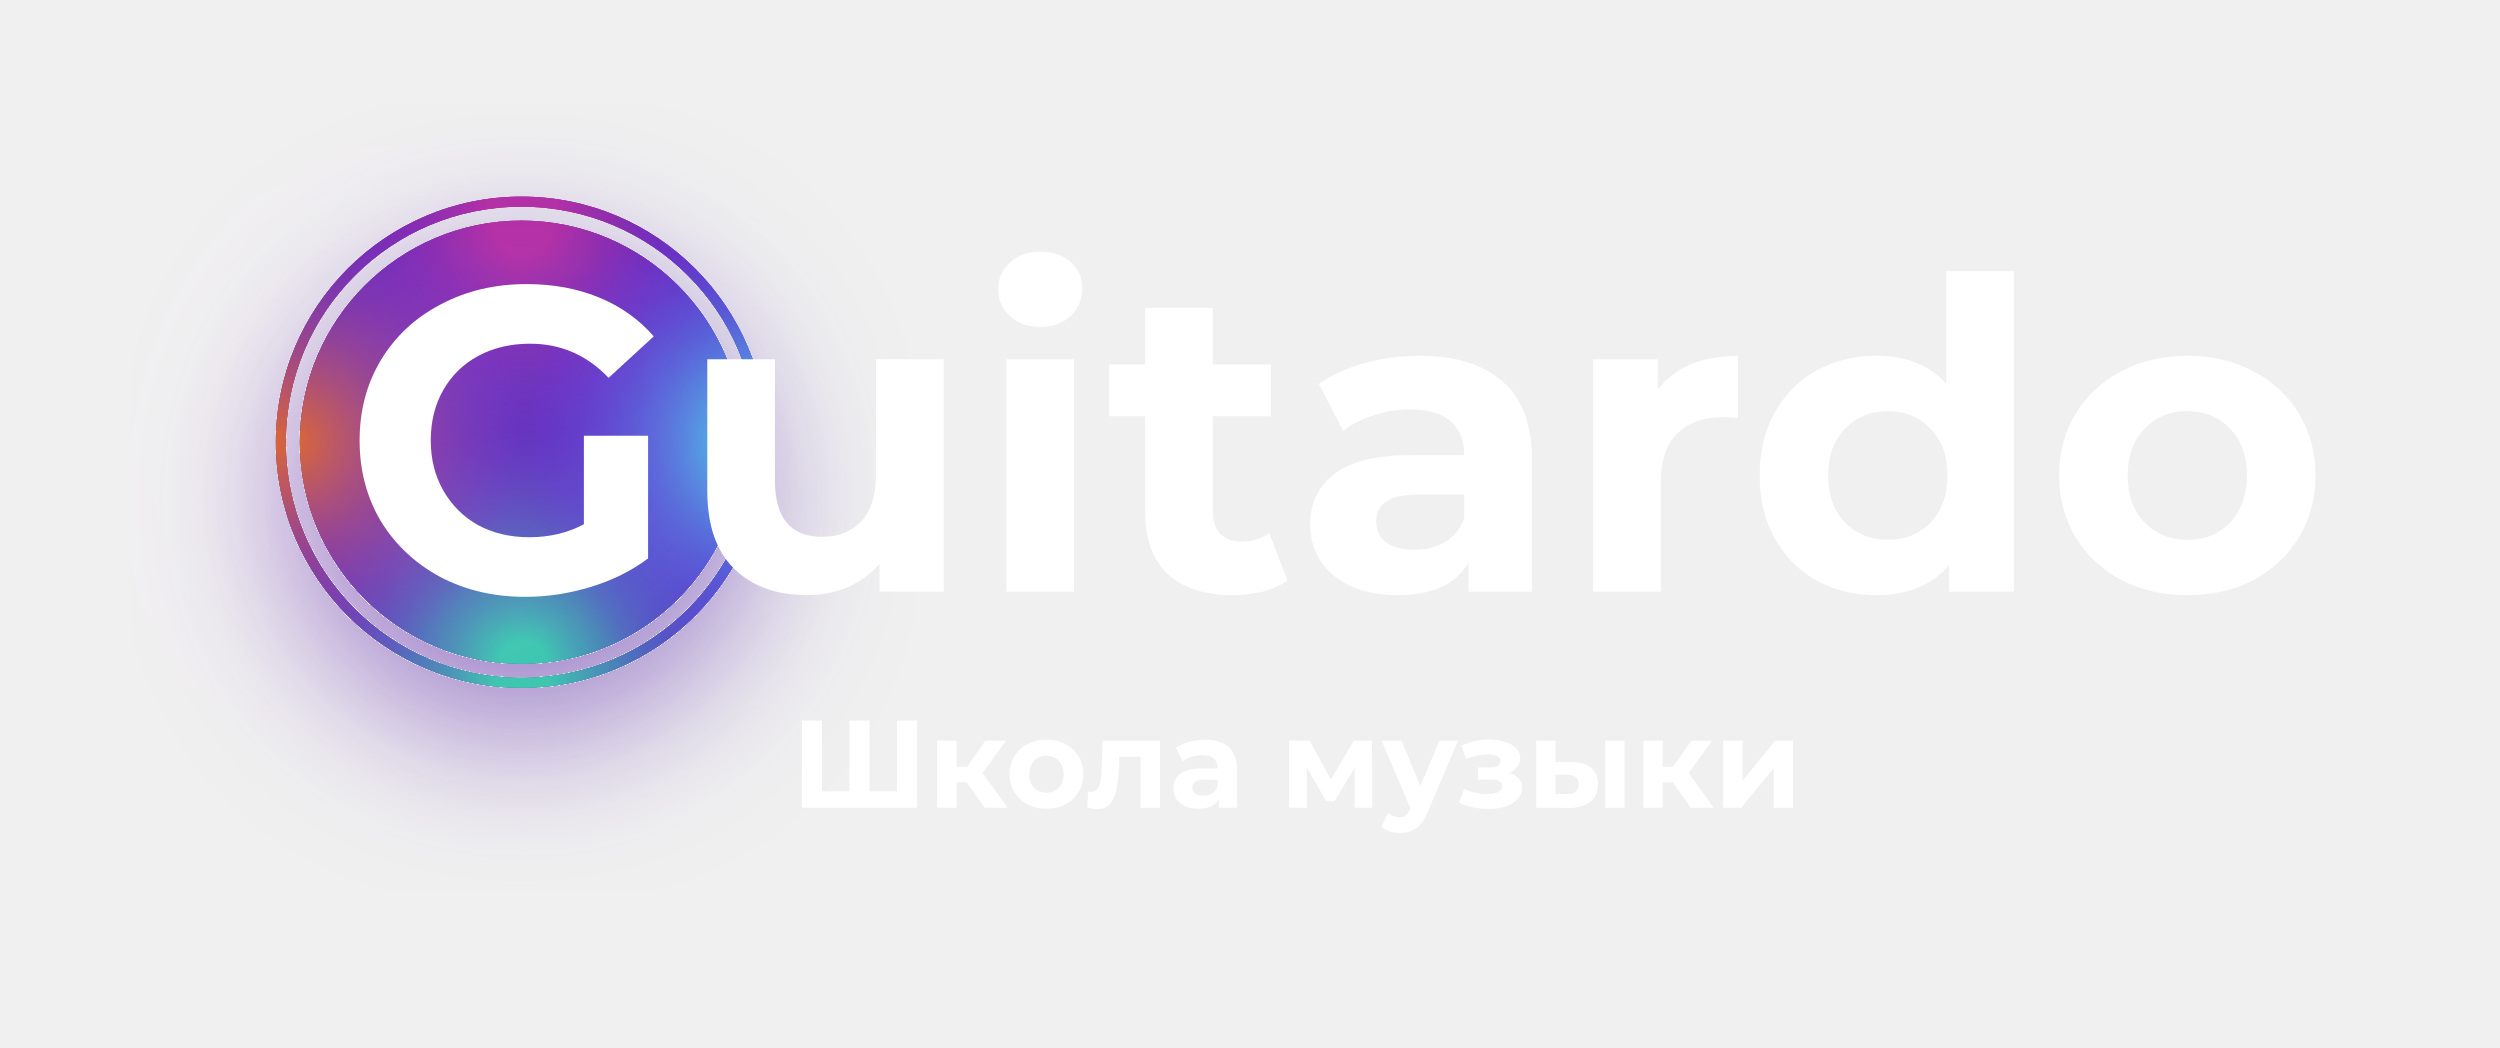
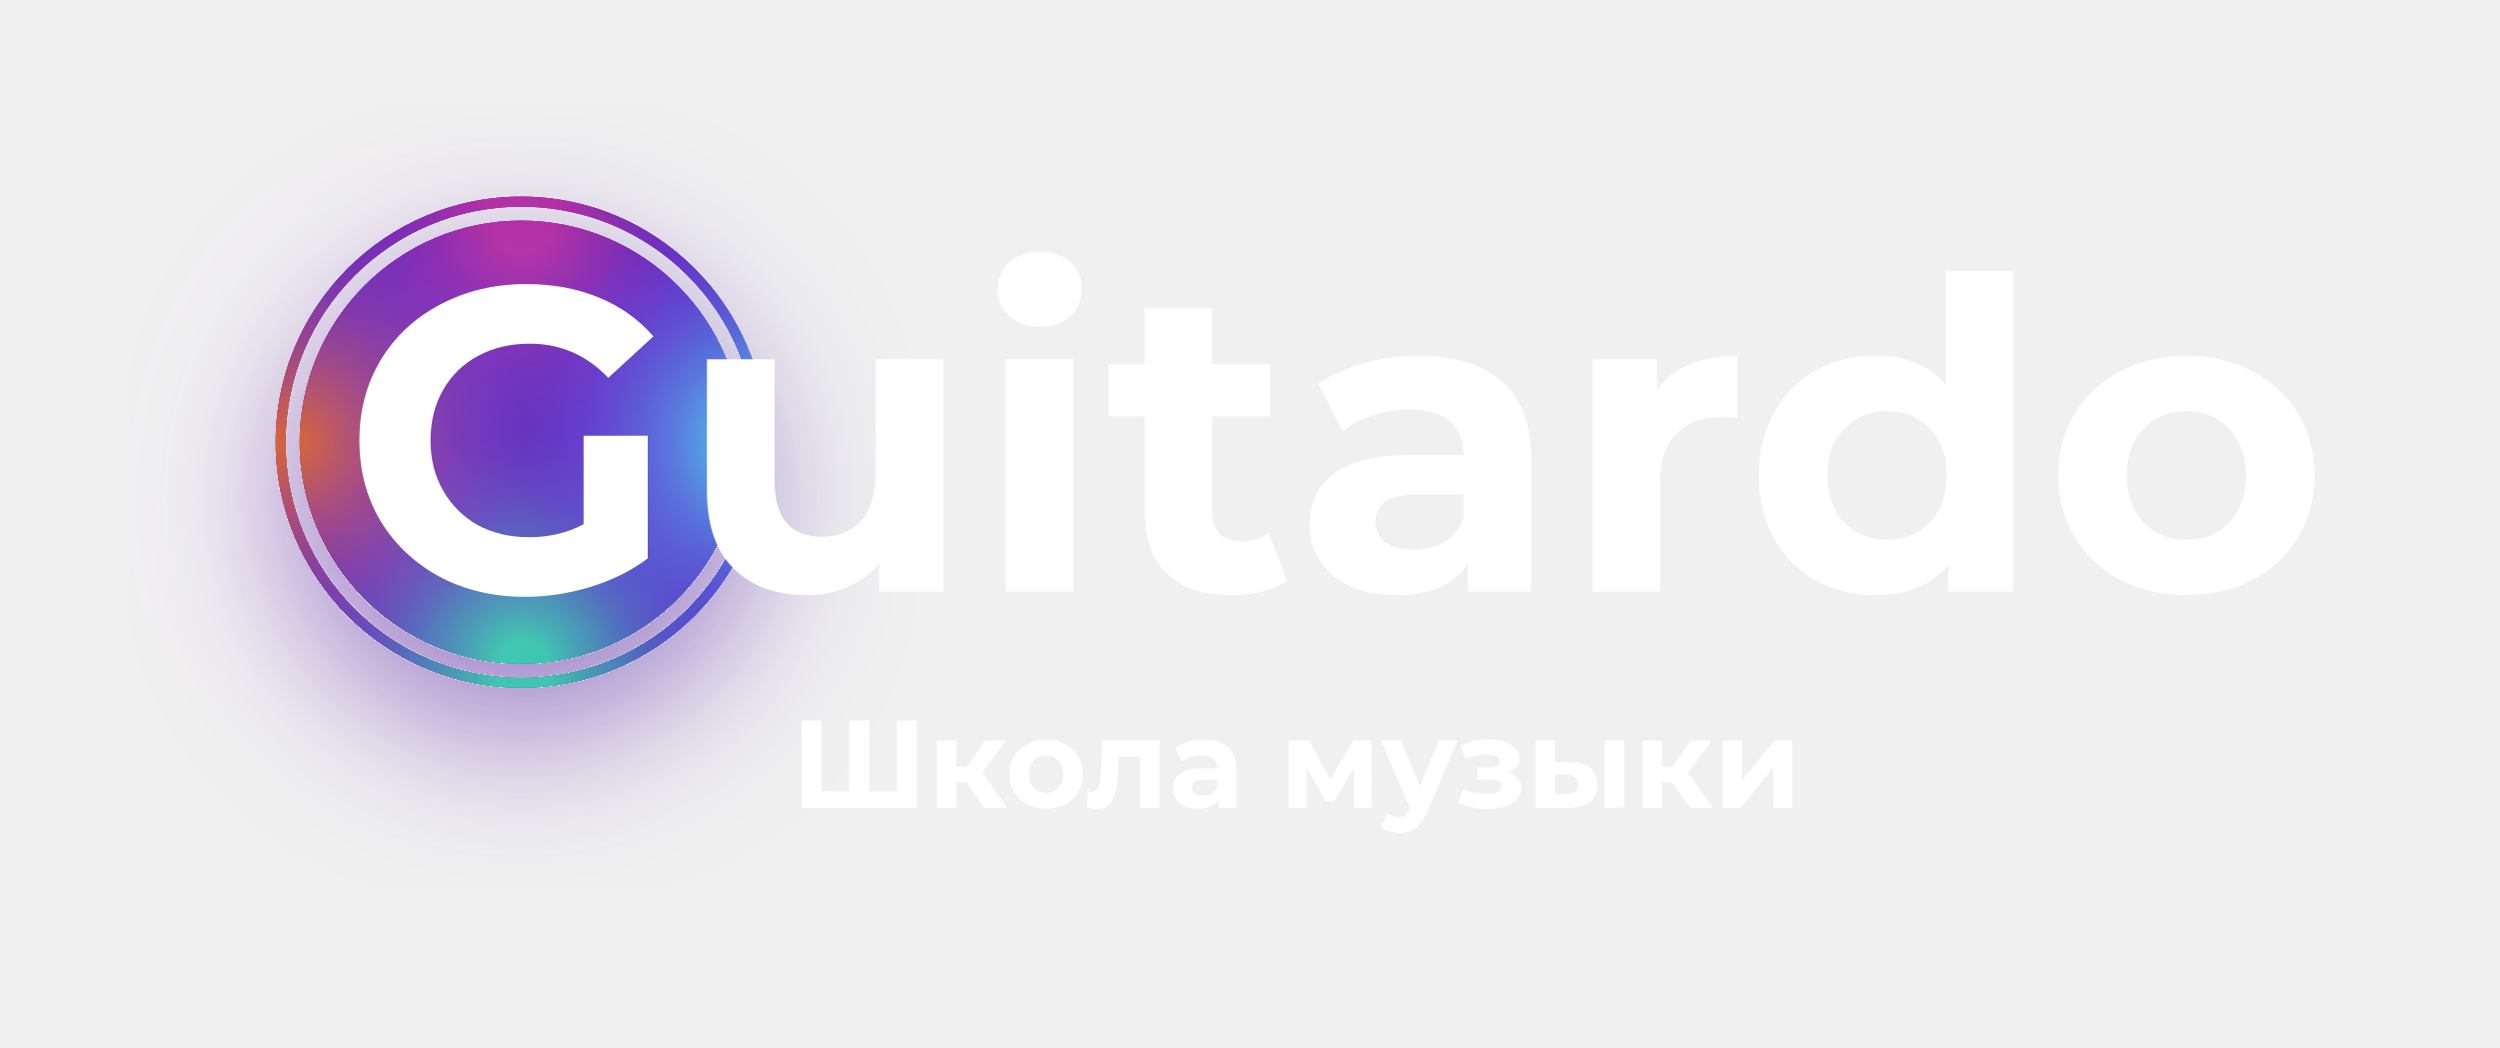
- <svg xmlns="http://www.w3.org/2000/svg" width="699" height="293" viewBox="0 0 699 293" fill="none">
-   <g clip-path="url(#clip0_2242_2)">
-     <g filter="url(#filter0_d_2242_2)">
-       <circle cx="145.794" cy="123.652" r="61.992" fill="#48258F" />
-       <circle cx="145.794" cy="123.652" r="61.992" fill="url(#paint0_radial_2242_2)" />
-       <circle cx="145.794" cy="123.652" r="61.992" fill="url(#paint1_radial_2242_2)" />
-       <circle cx="145.794" cy="123.652" r="61.992" fill="url(#paint2_radial_2242_2)" />
-       <circle cx="145.794" cy="123.652" r="61.992" fill="url(#paint3_radial_2242_2)" />
-       <path fill-rule="evenodd" clip-rule="evenodd" d="M145.796 192.346C183.735 192.346 214.49 161.591 214.49 123.653C214.49 85.714 183.735 54.959 145.796 54.959C107.858 54.959 77.103 85.714 77.103 123.653C77.103 161.591 107.858 192.346 145.796 192.346ZM145.796 189.499C182.162 189.499 211.642 160.018 211.642 123.653C211.642 87.287 182.162 57.806 145.796 57.806C109.43 57.806 79.95 87.287 79.95 123.653C79.95 160.018 109.43 189.499 145.796 189.499Z" fill="#48258F" />
-       <path fill-rule="evenodd" clip-rule="evenodd" d="M145.796 192.346C183.735 192.346 214.49 161.591 214.49 123.653C214.49 85.714 183.735 54.959 145.796 54.959C107.858 54.959 77.103 85.714 77.103 123.653C77.103 161.591 107.858 192.346 145.796 192.346ZM145.796 189.499C182.162 189.499 211.642 160.018 211.642 123.653C211.642 87.287 182.162 57.806 145.796 57.806C109.43 57.806 79.95 87.287 79.95 123.653C79.95 160.018 109.43 189.499 145.796 189.499Z" fill="url(#paint4_radial_2242_2)" />
-       <path fill-rule="evenodd" clip-rule="evenodd" d="M145.796 192.346C183.735 192.346 214.49 161.591 214.49 123.653C214.49 85.714 183.735 54.959 145.796 54.959C107.858 54.959 77.103 85.714 77.103 123.653C77.103 161.591 107.858 192.346 145.796 192.346ZM145.796 189.499C182.162 189.499 211.642 160.018 211.642 123.653C211.642 87.287 182.162 57.806 145.796 57.806C109.43 57.806 79.95 87.287 79.95 123.653C79.95 160.018 109.43 189.499 145.796 189.499Z" fill="url(#paint5_radial_2242_2)" />
-       <path fill-rule="evenodd" clip-rule="evenodd" d="M145.796 192.346C183.735 192.346 214.49 161.591 214.49 123.653C214.49 85.714 183.735 54.959 145.796 54.959C107.858 54.959 77.103 85.714 77.103 123.653C77.103 161.591 107.858 192.346 145.796 192.346ZM145.796 189.499C182.162 189.499 211.642 160.018 211.642 123.653C211.642 87.287 182.162 57.806 145.796 57.806C109.43 57.806 79.95 87.287 79.95 123.653C79.95 160.018 109.43 189.499 145.796 189.499Z" fill="url(#paint6_radial_2242_2)" />
-       <path fill-rule="evenodd" clip-rule="evenodd" d="M145.796 192.346C183.735 192.346 214.49 161.591 214.49 123.653C214.49 85.714 183.735 54.959 145.796 54.959C107.858 54.959 77.103 85.714 77.103 123.653C77.103 161.591 107.858 192.346 145.796 192.346ZM145.796 189.499C182.162 189.499 211.642 160.018 211.642 123.653C211.642 87.287 182.162 57.806 145.796 57.806C109.43 57.806 79.95 87.287 79.95 123.653C79.95 160.018 109.43 189.499 145.796 189.499Z" fill="url(#paint7_radial_2242_2)" />
+ <svg xmlns="http://www.w3.org/2000/svg" width="1043" height="437" viewBox="0 0 1043 437" fill="none">
+   <g clip-path="url(#clip0_2_846)">
+     <g filter="url(#filter0_d_2_846)">
+       <circle cx="217.5" cy="184.5" r="92.5" fill="#48258F" />
+       <circle cx="217.5" cy="184.5" r="92.5" fill="url(#paint0_radial_2_846)" />
+       <circle cx="217.5" cy="184.5" r="92.5" fill="url(#paint1_radial_2_846)" />
+       <circle cx="217.5" cy="184.5" r="92.5" fill="url(#paint2_radial_2_846)" />
+       <circle cx="217.5" cy="184.5" r="92.5" fill="url(#paint3_radial_2_846)" />
+       <path fill-rule="evenodd" clip-rule="evenodd" d="M217.5 287C274.109 287 320 241.109 320 184.5C320 127.891 274.109 82 217.5 82C160.891 82 115 127.891 115 184.5C115 241.109 160.891 287 217.5 287ZM217.499 282.751C271.762 282.751 315.751 238.762 315.751 184.499C315.751 130.237 271.762 86.248 217.499 86.248C163.237 86.248 119.248 130.237 119.248 184.499C119.248 238.762 163.237 282.751 217.499 282.751Z" fill="#48258F" />
+       <path fill-rule="evenodd" clip-rule="evenodd" d="M217.5 287C274.109 287 320 241.109 320 184.5C320 127.891 274.109 82 217.5 82C160.891 82 115 127.891 115 184.5C115 241.109 160.891 287 217.5 287ZM217.499 282.751C271.762 282.751 315.751 238.762 315.751 184.499C315.751 130.237 271.762 86.248 217.499 86.248C163.237 86.248 119.248 130.237 119.248 184.499C119.248 238.762 163.237 282.751 217.499 282.751Z" fill="url(#paint4_radial_2_846)" />
+       <path fill-rule="evenodd" clip-rule="evenodd" d="M217.5 287C274.109 287 320 241.109 320 184.5C320 127.891 274.109 82 217.5 82C160.891 82 115 127.891 115 184.5C115 241.109 160.891 287 217.5 287ZM217.499 282.751C271.762 282.751 315.751 238.762 315.751 184.499C315.751 130.237 271.762 86.248 217.499 86.248C163.237 86.248 119.248 130.237 119.248 184.499C119.248 238.762 163.237 282.751 217.499 282.751Z" fill="url(#paint5_radial_2_846)" />
+       <path fill-rule="evenodd" clip-rule="evenodd" d="M217.5 287C274.109 287 320 241.109 320 184.5C320 127.891 274.109 82 217.5 82C160.891 82 115 127.891 115 184.5C115 241.109 160.891 287 217.5 287ZM217.499 282.751C271.762 282.751 315.751 238.762 315.751 184.499C315.751 130.237 271.762 86.248 217.499 86.248C163.237 86.248 119.248 130.237 119.248 184.499C119.248 238.762 163.237 282.751 217.499 282.751Z" fill="url(#paint6_radial_2_846)" />
+       <path fill-rule="evenodd" clip-rule="evenodd" d="M217.5 287C274.109 287 320 241.109 320 184.5C320 127.891 274.109 82 217.5 82C160.891 82 115 127.891 115 184.5C115 241.109 160.891 287 217.5 287ZM217.499 282.751C271.762 282.751 315.751 238.762 315.751 184.499C315.751 130.237 271.762 86.248 217.499 86.248C163.237 86.248 119.248 130.237 119.248 184.499C119.248 238.762 163.237 282.751 217.499 282.751Z" fill="url(#paint7_radial_2_846)" />
    </g>
-     <path d="M163.254 121.825H181.205V156.128C176.596 159.591 171.259 162.248 165.195 164.1C159.13 165.952 153.026 166.878 146.88 166.878C138.067 166.878 130.142 165.026 123.108 161.322C116.073 157.537 110.534 152.344 106.491 145.741C102.529 139.057 100.548 131.528 100.548 123.154C100.548 114.78 102.529 107.291 106.491 100.688C110.534 94.005 116.113 88.811 123.229 85.107C130.345 81.323 138.35 79.43 147.244 79.43C154.683 79.43 161.435 80.678 167.499 83.175C173.564 85.671 178.658 89.294 182.782 94.045L170.168 105.64C164.103 99.279 156.786 96.099 148.214 96.099C142.797 96.099 137.986 97.226 133.781 99.481C129.576 101.735 126.302 104.916 123.957 109.022C121.612 113.129 120.439 117.84 120.439 123.154C120.439 128.388 121.612 133.058 123.957 137.165C126.302 141.272 129.536 144.493 133.66 146.828C137.864 149.082 142.635 150.21 147.972 150.21C153.632 150.21 158.726 149.002 163.254 146.586V121.825Z" fill="white" />
-     <path d="M263.862 100.447V165.428H245.911V157.698C243.404 160.517 240.412 162.691 236.936 164.221C233.459 165.67 229.699 166.395 225.656 166.395C217.085 166.395 210.292 163.939 205.279 159.027C200.266 154.115 197.759 146.828 197.759 137.165V100.447H216.68V134.387C216.68 144.855 221.087 150.089 229.901 150.089C234.429 150.089 238.068 148.639 240.817 145.741C243.566 142.761 244.941 138.373 244.941 132.575V100.447H263.862Z" fill="white" />
-     <path d="M281.391 100.447H300.312V165.428H281.391V100.447ZM290.851 91.388C287.374 91.388 284.544 90.381 282.361 88.368C280.178 86.355 279.086 83.859 279.086 80.88C279.086 77.9 280.178 75.404 282.361 73.391C284.544 71.378 287.374 70.372 290.851 70.372C294.328 70.372 297.158 71.338 299.342 73.27C301.525 75.203 302.616 77.619 302.616 80.517C302.616 83.658 301.525 86.275 299.342 88.368C297.158 90.381 294.328 91.388 290.851 91.388Z" fill="white" />
-     <path d="M359.96 162.288C358.1 163.657 355.795 164.704 353.046 165.428C350.378 166.073 347.548 166.395 344.556 166.395C336.793 166.395 330.769 164.422 326.484 160.476C322.279 156.531 320.177 150.733 320.177 143.083V116.39H310.11V101.896H320.177V86.073H339.098V101.896H355.351V116.39H339.098V142.842C339.098 145.58 339.785 147.713 341.16 149.243C342.615 150.693 344.637 151.418 347.224 151.418C350.216 151.418 352.763 150.612 354.865 149.002L359.96 162.288Z" fill="white" />
-     <path d="M396.901 99.481C407.008 99.481 414.771 101.896 420.188 106.728C425.606 111.478 428.315 118.685 428.315 128.348V165.428H410.606V157.336C407.048 163.375 400.418 166.395 390.715 166.395C385.702 166.395 381.335 165.549 377.616 163.858C373.977 162.167 371.187 159.832 369.247 156.853C367.306 153.873 366.336 150.491 366.336 146.707C366.336 140.668 368.6 135.917 373.128 132.454C377.737 128.992 384.812 127.261 394.354 127.261H409.393C409.393 123.154 408.14 120.014 405.633 117.84C403.127 115.585 399.367 114.458 394.354 114.458C390.877 114.458 387.44 115.021 384.044 116.149C380.729 117.195 377.899 118.645 375.554 120.497L368.762 107.331C372.319 104.835 376.564 102.903 381.497 101.534C386.51 100.165 391.645 99.481 396.901 99.481ZM395.445 153.712C398.68 153.712 401.55 152.988 404.057 151.538C406.563 150.008 408.342 147.794 409.393 144.895V138.252H396.415C388.653 138.252 384.772 140.789 384.772 145.861C384.772 148.277 385.702 150.21 387.561 151.659C389.502 153.028 392.13 153.712 395.445 153.712Z" fill="white" />
-     <path d="M463.511 109.022C465.775 105.882 468.807 103.507 472.608 101.896C476.489 100.286 480.936 99.481 485.95 99.481V116.873C483.847 116.712 482.432 116.632 481.704 116.632C476.287 116.632 472.042 118.162 468.969 121.222C465.896 124.201 464.36 128.71 464.36 134.749V165.428H445.439V100.447H463.511V109.022Z" fill="white" />
-     <path d="M563.074 75.807V165.428H545.002V157.94C540.312 163.576 533.52 166.395 524.626 166.395C518.48 166.395 512.901 165.026 507.888 162.288C502.955 159.55 499.074 155.645 496.244 150.572C493.414 145.499 491.999 139.621 491.999 132.938C491.999 126.254 493.414 120.376 496.244 115.303C499.074 110.23 502.955 106.325 507.888 103.587C512.901 100.849 518.48 99.481 524.626 99.481C532.954 99.481 539.463 102.097 544.153 107.331V75.807H563.074ZM527.9 150.934C532.671 150.934 536.633 149.324 539.787 146.103C542.94 142.802 544.517 138.413 544.517 132.938C544.517 127.462 542.94 123.114 539.787 119.893C536.633 116.592 532.671 114.941 527.9 114.941C523.049 114.941 519.046 116.592 515.893 119.893C512.739 123.114 511.163 127.462 511.163 132.938C511.163 138.413 512.739 142.802 515.893 146.103C519.046 149.324 523.049 150.934 527.9 150.934Z" fill="white" />
-     <path d="M611.636 166.395C604.763 166.395 598.577 164.986 593.079 162.167C587.661 159.268 583.416 155.283 580.344 150.21C577.271 145.137 575.735 139.379 575.735 132.938C575.735 126.496 577.271 120.738 580.344 115.666C583.416 110.593 587.661 106.647 593.079 103.829C598.577 100.93 604.763 99.481 611.636 99.481C618.509 99.481 624.655 100.93 630.072 103.829C635.49 106.647 639.735 110.593 642.808 115.666C645.88 120.738 647.417 126.496 647.417 132.938C647.417 139.379 645.88 145.137 642.808 150.21C639.735 155.283 635.49 159.268 630.072 162.167C624.655 164.986 618.509 166.395 611.636 166.395ZM611.636 150.934C616.488 150.934 620.45 149.324 623.523 146.103C626.676 142.802 628.253 138.413 628.253 132.938C628.253 127.462 626.676 123.114 623.523 119.893C620.45 116.592 616.488 114.941 611.636 114.941C606.785 114.941 602.782 116.592 599.629 119.893C596.475 123.114 594.898 127.462 594.898 132.938C594.898 138.413 596.475 142.802 599.629 146.103C602.782 149.324 606.785 150.934 611.636 150.934Z" fill="white" />
-     <g style="mix-blend-mode:screen" opacity="0.8" filter="url(#filter1_f_2242_2)">
-       <ellipse cx="146.113" cy="123.651" rx="93.826" ry="37.195" fill="url(#paint8_linear_2242_2)" />
+     <path d="M243.566 181.776H270.351V232.96C263.474 238.126 255.511 242.091 246.462 244.855C237.413 247.618 228.304 249 219.134 249C205.983 249 194.159 246.237 183.662 240.71C173.165 235.063 164.901 227.313 158.868 217.461C152.956 207.488 150 196.254 150 183.758C150 171.263 152.956 160.089 158.868 150.237C164.901 140.264 173.226 132.514 183.843 126.987C194.461 121.34 206.405 118.517 219.677 118.517C230.777 118.517 240.852 120.379 249.901 124.104C258.95 127.829 266.551 133.235 272.704 140.324L253.882 157.626C244.833 148.134 233.914 143.388 221.125 143.388C213.041 143.388 205.862 145.07 199.588 148.434C193.314 151.799 188.428 156.544 184.929 162.672C181.43 168.8 179.681 175.829 179.681 183.758C179.681 191.568 181.43 198.537 184.929 204.665C188.428 210.792 193.254 215.598 199.407 219.083C205.681 222.447 212.8 224.129 220.763 224.129C229.209 224.129 236.81 222.327 243.566 218.722V181.776Z" fill="white" />
+     <path d="M393.686 149.876V246.837H366.901V235.303C363.161 239.508 358.696 242.752 353.508 245.035C348.32 247.198 342.71 248.279 336.677 248.279C323.888 248.279 313.753 244.615 306.273 237.285C298.792 229.956 295.052 219.083 295.052 204.665V149.876H323.285V200.519C323.285 216.139 329.86 223.949 343.012 223.949C349.768 223.949 355.197 221.786 359.3 217.461C363.402 213.015 365.453 206.467 365.453 197.816V149.876H393.686Z" fill="white" />
+     <path d="M419.841 149.876H448.074V246.837H419.841V149.876ZM433.958 136.359C428.77 136.359 424.547 134.857 421.289 131.854C418.032 128.85 416.403 125.125 416.403 120.68C416.403 116.234 418.032 112.509 421.289 109.506C424.547 106.502 428.77 105 433.958 105C439.146 105 443.369 106.442 446.626 109.325C449.884 112.209 451.513 115.814 451.513 120.139C451.513 124.825 449.884 128.73 446.626 131.854C443.369 134.857 439.146 136.359 433.958 136.359Z" fill="white" />
+     <path d="M537.076 242.151C534.301 244.194 530.863 245.756 526.761 246.837C522.779 247.799 518.556 248.279 514.092 248.279C502.509 248.279 493.521 245.335 487.126 239.448C480.852 233.561 477.715 224.91 477.715 213.496V173.666H462.694V152.039H477.715V128.429H505.948V152.039H530.199V173.666H505.948V213.135C505.948 217.22 506.974 220.404 509.025 222.687C511.196 224.85 514.213 225.931 518.074 225.931C522.538 225.931 526.338 224.73 529.475 222.327L537.076 242.151Z" fill="white" />
+     <path d="M592.197 148.434C607.279 148.434 618.862 152.039 626.945 159.248C635.029 166.337 639.071 177.09 639.071 191.508V246.837H612.648V234.762C607.339 243.773 597.446 248.279 582.967 248.279C575.487 248.279 568.972 247.018 563.422 244.494C557.992 241.971 553.83 238.487 550.934 234.041C548.038 229.596 546.591 224.549 546.591 218.902C546.591 209.891 549.969 202.802 556.725 197.636C563.603 192.469 574.16 189.886 588.397 189.886H610.838C610.838 183.758 608.968 179.073 605.228 175.829C601.488 172.464 595.877 170.782 588.397 170.782C583.209 170.782 578.081 171.623 573.013 173.305C568.067 174.867 563.844 177.03 560.345 179.793L550.21 160.149C555.519 156.424 561.853 153.541 569.213 151.498C576.693 149.456 584.355 148.434 592.197 148.434ZM590.026 229.355C594.852 229.355 599.135 228.274 602.875 226.111C606.615 223.829 609.27 220.524 610.838 216.199V206.287H591.473C579.891 206.287 574.099 210.071 574.099 217.641C574.099 221.245 575.487 224.129 578.262 226.292C581.158 228.334 585.079 229.355 590.026 229.355Z" fill="white" />
+     <path d="M691.589 162.672C694.967 157.986 699.492 154.442 705.162 152.039C710.954 149.636 717.589 148.434 725.07 148.434V174.387C721.933 174.146 719.822 174.026 718.736 174.026C710.652 174.026 704.318 176.309 699.733 180.875C695.148 185.32 692.856 192.049 692.856 201.06V246.837H664.623V149.876H691.589V162.672Z" fill="white" />
+     <path d="M840.15 113.11V246.837H813.184V235.663C806.186 244.074 796.052 248.279 782.78 248.279C773.61 248.279 765.285 246.237 757.805 242.151C750.445 238.066 744.653 232.239 740.431 224.67C736.208 217.1 734.096 208.329 734.096 198.357C734.096 188.384 736.208 179.613 740.431 172.044C744.653 164.474 750.445 158.647 757.805 154.562C765.285 150.477 773.61 148.434 782.78 148.434C795.207 148.434 804.92 152.339 811.917 160.149V113.11H840.15ZM787.666 225.21C794.785 225.21 800.697 222.807 805.402 218.001C810.108 213.075 812.46 206.527 812.46 198.357C812.46 190.186 810.108 183.698 805.402 178.892C800.697 173.966 794.785 171.503 787.666 171.503C780.427 171.503 774.455 173.966 769.749 178.892C765.044 183.698 762.691 190.186 762.691 198.357C762.691 206.527 765.044 213.075 769.749 218.001C774.455 222.807 780.427 225.21 787.666 225.21Z" fill="white" />
+     <path d="M912.611 248.279C902.356 248.279 893.126 246.176 884.921 241.971C876.838 237.646 870.503 231.698 865.918 224.129C861.334 216.559 859.041 207.969 859.041 198.357C859.041 188.745 861.334 180.154 865.918 172.584C870.503 165.015 876.838 159.128 884.921 154.922C893.126 150.597 902.356 148.434 912.611 148.434C922.867 148.434 932.036 150.597 940.12 154.922C948.204 159.128 954.538 165.015 959.123 172.584C963.708 180.154 966 188.745 966 198.357C966 207.969 963.708 216.559 959.123 224.129C954.538 231.698 948.204 237.646 940.12 241.971C932.036 246.176 922.867 248.279 912.611 248.279ZM912.611 225.21C919.85 225.21 925.762 222.807 930.347 218.001C935.053 213.075 937.405 206.527 937.405 198.357C937.405 190.186 935.053 183.698 930.347 178.892C925.762 173.966 919.85 171.503 912.611 171.503C905.372 171.503 899.4 173.966 894.694 178.892C889.989 183.698 887.636 190.186 887.636 198.357C887.636 206.527 889.989 213.075 894.694 218.001C899.4 222.807 905.372 225.21 912.611 225.21Z" fill="white" />
+     <g style="mix-blend-mode:screen" opacity="0.8" filter="url(#filter1_f_2_846)">
+       <ellipse cx="218" cy="184.5" rx="140" ry="55.5" fill="url(#paint8_linear_2_846)" />
    </g>
-     <path d="M256.412 201.454V225.849H224.211V201.454H229.822V221.249H237.523V201.454H243.134V221.249H250.801V201.454H256.412Z" fill="white" />
-     <path d="M270.305 218.739H267.482V225.849H262.045V207.1H267.482V214.383H270.409L275.497 207.1H281.282L274.731 216.091L281.735 225.849H275.323L270.305 218.739Z" fill="white" />
-     <path d="M292.608 226.128C290.634 226.128 288.856 225.721 287.277 224.908C285.72 224.071 284.5 222.921 283.617 221.458C282.734 219.994 282.293 218.333 282.293 216.474C282.293 214.616 282.734 212.954 283.617 211.491C284.5 210.027 285.72 208.889 287.277 208.076C288.856 207.239 290.634 206.821 292.608 206.821C294.583 206.821 296.349 207.239 297.906 208.076C299.462 208.889 300.682 210.027 301.565 211.491C302.448 212.954 302.889 214.616 302.889 216.474C302.889 218.333 302.448 219.994 301.565 221.458C300.682 222.921 299.462 224.071 297.906 224.908C296.349 225.721 294.583 226.128 292.608 226.128ZM292.608 221.667C294.002 221.667 295.141 221.202 296.024 220.273C296.93 219.32 297.383 218.054 297.383 216.474C297.383 214.894 296.93 213.64 296.024 212.71C295.141 211.758 294.002 211.282 292.608 211.282C291.215 211.282 290.064 211.758 289.158 212.71C288.252 213.64 287.799 214.894 287.799 216.474C287.799 218.054 288.252 219.32 289.158 220.273C290.064 221.202 291.215 221.667 292.608 221.667Z" fill="white" />
-     <path d="M324.338 207.1V225.849H318.902V211.56H312.977L312.803 214.871C312.71 217.334 312.478 219.378 312.106 221.005C311.734 222.631 311.13 223.909 310.294 224.838C309.458 225.767 308.296 226.232 306.809 226.232C306.019 226.232 305.078 226.093 303.986 225.814L304.265 221.353C304.637 221.4 304.904 221.423 305.067 221.423C305.88 221.423 306.484 221.132 306.879 220.552C307.297 219.948 307.576 219.192 307.715 218.286C307.855 217.357 307.959 216.137 308.029 214.627L308.308 207.1H324.338Z" fill="white" />
-     <path d="M336.85 206.821C339.754 206.821 341.984 207.518 343.541 208.912C345.098 210.283 345.876 212.362 345.876 215.15V225.849H340.788V223.514C339.766 225.256 337.861 226.128 335.073 226.128C333.632 226.128 332.378 225.884 331.309 225.396C330.263 224.908 329.462 224.234 328.904 223.374C328.347 222.515 328.068 221.539 328.068 220.447C328.068 218.705 328.718 217.334 330.019 216.335C331.344 215.336 333.377 214.836 336.118 214.836H340.439C340.439 213.651 340.079 212.745 339.359 212.118C338.639 211.468 337.559 211.142 336.118 211.142C335.119 211.142 334.132 211.305 333.156 211.63C332.203 211.932 331.39 212.35 330.716 212.885L328.765 209.086C329.787 208.366 331.007 207.808 332.424 207.413C333.864 207.018 335.34 206.821 336.85 206.821ZM336.432 222.468C337.361 222.468 338.186 222.259 338.906 221.841C339.626 221.4 340.137 220.761 340.439 219.924V218.008H336.711C334.48 218.008 333.365 218.739 333.365 220.203C333.365 220.9 333.632 221.458 334.167 221.876C334.724 222.271 335.479 222.468 336.432 222.468Z" fill="white" />
-     <path d="M378.764 225.849V214.627L373.153 224.037H370.853L365.382 214.592V225.849H360.468V207.1H366.149L372.143 217.938L378.52 207.1H383.608L383.678 225.849H378.764Z" fill="white" />
-     <path d="M407.669 207.1L399.201 226.999C398.341 229.159 397.272 230.681 395.995 231.564C394.74 232.447 393.218 232.888 391.429 232.888C390.454 232.888 389.489 232.737 388.537 232.435C387.584 232.133 386.806 231.715 386.202 231.181L388.188 227.312C388.607 227.684 389.083 227.975 389.617 228.184C390.175 228.393 390.721 228.497 391.255 228.497C391.999 228.497 392.603 228.311 393.067 227.94C393.532 227.591 393.95 226.999 394.322 226.162L394.392 225.988L386.272 207.1H391.882L397.145 219.82L402.442 207.1H407.669Z" fill="white" />
-     <path d="M422.046 216.091C423.161 216.439 424.021 216.974 424.625 217.694C425.252 218.414 425.566 219.274 425.566 220.273C425.566 221.458 425.159 222.503 424.346 223.409C423.533 224.292 422.418 224.978 421.001 225.465C419.583 225.953 417.98 226.197 416.191 226.197C414.728 226.197 413.287 226.046 411.87 225.744C410.453 225.442 409.14 224.989 407.932 224.385L409.396 220.586C411.37 221.539 413.554 222.015 415.947 222.015C417.225 222.015 418.224 221.829 418.944 221.458C419.688 221.063 420.06 220.517 420.06 219.82C420.06 219.216 419.804 218.763 419.293 218.461C418.782 218.135 418.038 217.973 417.063 217.973H413.229V214.592H416.575C417.527 214.592 418.259 214.441 418.77 214.139C419.281 213.837 419.537 213.396 419.537 212.815C419.537 212.211 419.212 211.746 418.561 211.421C417.934 211.096 417.028 210.933 415.843 210.933C414.031 210.933 412.056 211.363 409.918 212.223L408.594 208.459C411.196 207.32 413.729 206.751 416.191 206.751C417.887 206.751 419.397 206.96 420.722 207.379C422.069 207.797 423.126 208.412 423.893 209.226C424.66 210.015 425.043 210.945 425.043 212.013C425.043 212.896 424.776 213.698 424.242 214.418C423.707 215.115 422.975 215.673 422.046 216.091Z" fill="white" />
-     <path d="M439.383 213.094C441.822 213.117 443.669 213.663 444.924 214.732C446.178 215.8 446.806 217.334 446.806 219.332C446.806 221.423 446.097 223.038 444.68 224.176C443.263 225.314 441.253 225.884 438.651 225.884L429.52 225.849V207.1H434.922V213.094H439.383ZM448.827 207.1H454.229V225.849H448.827V207.1ZM438.163 222.015C439.209 222.039 440.01 221.818 440.568 221.353C441.125 220.888 441.404 220.192 441.404 219.262C441.404 218.356 441.125 217.694 440.568 217.276C440.033 216.858 439.232 216.637 438.163 216.614L434.922 216.579V222.015H438.163Z" fill="white" />
-     <path d="M467.729 218.739H464.906V225.849H459.469V207.1H464.906V214.383H467.833L472.921 207.1H478.706L472.154 216.091L479.159 225.849H472.747L467.729 218.739Z" fill="white" />
-     <path d="M481.829 207.1H487.23V218.252L496.361 207.1H501.344V225.849H495.943V214.697L486.847 225.849H481.829V207.1Z" fill="white" />
+     <path d="M382.601 300.6V337H334.553V300.6H342.925V330.136H354.417V300.6H362.789V330.136H374.229V300.6H382.601Z" fill="white" />
+     <path d="M403.331 326.392H399.119V337H391.007V309.024H399.119V319.892H403.487L411.079 309.024H419.711L409.935 322.44L420.387 337H410.819L403.331 326.392Z" fill="white" />
+     <path d="M436.611 337.416C433.665 337.416 431.013 336.809 428.655 335.596C426.333 334.348 424.513 332.632 423.195 330.448C421.878 328.264 421.219 325.785 421.219 323.012C421.219 320.239 421.878 317.76 423.195 315.576C424.513 313.392 426.333 311.693 428.655 310.48C431.013 309.232 433.665 308.608 436.611 308.608C439.558 308.608 442.193 309.232 444.515 310.48C446.838 311.693 448.658 313.392 449.975 315.576C451.293 317.76 451.951 320.239 451.951 323.012C451.951 325.785 451.293 328.264 449.975 330.448C448.658 332.632 446.838 334.348 444.515 335.596C442.193 336.809 439.558 337.416 436.611 337.416ZM436.611 330.76C438.691 330.76 440.39 330.067 441.707 328.68C443.059 327.259 443.735 325.369 443.735 323.012C443.735 320.655 443.059 318.783 441.707 317.396C440.39 315.975 438.691 315.264 436.611 315.264C434.531 315.264 432.815 315.975 431.463 317.396C430.111 318.783 429.435 320.655 429.435 323.012C429.435 325.369 430.111 327.259 431.463 328.68C432.815 330.067 434.531 330.76 436.611 330.76Z" fill="white" />
+     <path d="M483.957 309.024V337H475.845V315.68H467.005L466.745 320.62C466.606 324.295 466.259 327.345 465.705 329.772C465.15 332.199 464.249 334.105 463.001 335.492C461.753 336.879 460.019 337.572 457.801 337.572C456.622 337.572 455.218 337.364 453.589 336.948L454.005 330.292C454.559 330.361 454.958 330.396 455.201 330.396C456.414 330.396 457.315 329.963 457.905 329.096C458.529 328.195 458.945 327.068 459.153 325.716C459.361 324.329 459.517 322.509 459.621 320.256L460.037 309.024H483.957Z" fill="white" />
+     <path d="M502.625 308.608C506.959 308.608 510.287 309.648 512.609 311.728C514.932 313.773 516.093 316.876 516.093 321.036V337H508.501V333.516C506.976 336.116 504.133 337.416 499.973 337.416C497.824 337.416 495.952 337.052 494.357 336.324C492.797 335.596 491.601 334.591 490.769 333.308C489.937 332.025 489.521 330.569 489.521 328.94C489.521 326.34 490.492 324.295 492.433 322.804C494.409 321.313 497.443 320.568 501.533 320.568H507.981C507.981 318.8 507.444 317.448 506.369 316.512C505.295 315.541 503.683 315.056 501.533 315.056C500.043 315.056 498.569 315.299 497.113 315.784C495.692 316.235 494.479 316.859 493.473 317.656L490.561 311.988C492.087 310.913 493.907 310.081 496.021 309.492C498.171 308.903 500.372 308.608 502.625 308.608ZM502.001 331.956C503.388 331.956 504.619 331.644 505.693 331.02C506.768 330.361 507.531 329.408 507.981 328.16V325.3H502.417C499.089 325.3 497.425 326.392 497.425 328.576C497.425 329.616 497.824 330.448 498.621 331.072C499.453 331.661 500.58 331.956 502.001 331.956Z" fill="white" />
+     <path d="M565.167 337V320.256L556.795 334.296H553.363L545.199 320.204V337H537.867V309.024H546.343L555.287 325.196L564.803 309.024H572.395L572.499 337H565.167Z" fill="white" />
+     <path d="M608.297 309.024L595.661 338.716C594.378 341.94 592.784 344.211 590.877 345.528C589.005 346.845 586.734 347.504 584.065 347.504C582.609 347.504 581.17 347.279 579.749 346.828C578.328 346.377 577.166 345.753 576.265 344.956L579.229 339.184C579.853 339.739 580.564 340.172 581.361 340.484C582.193 340.796 583.008 340.952 583.805 340.952C584.914 340.952 585.816 340.675 586.509 340.12C587.202 339.6 587.826 338.716 588.381 337.468L588.485 337.208L576.369 309.024H584.741L592.593 328.004L600.497 309.024H608.297Z" fill="white" />
+     <path d="M629.749 322.44C631.413 322.96 632.696 323.757 633.597 324.832C634.533 325.907 635.001 327.189 635.001 328.68C635.001 330.448 634.394 332.008 633.181 333.36C631.968 334.677 630.304 335.7 628.189 336.428C626.074 337.156 623.682 337.52 621.013 337.52C618.829 337.52 616.68 337.295 614.565 336.844C612.45 336.393 610.492 335.717 608.689 334.816L610.873 329.148C613.82 330.569 617.078 331.28 620.649 331.28C622.556 331.28 624.046 331.003 625.121 330.448C626.23 329.859 626.785 329.044 626.785 328.004C626.785 327.103 626.404 326.427 625.641 325.976C624.878 325.491 623.769 325.248 622.313 325.248H616.593V320.204H621.585C623.006 320.204 624.098 319.979 624.861 319.528C625.624 319.077 626.005 318.419 626.005 317.552C626.005 316.651 625.52 315.957 624.549 315.472C623.613 314.987 622.261 314.744 620.493 314.744C617.789 314.744 614.842 315.385 611.653 316.668L609.677 311.052C613.56 309.353 617.338 308.504 621.013 308.504C623.544 308.504 625.797 308.816 627.773 309.44C629.784 310.064 631.361 310.983 632.505 312.196C633.649 313.375 634.221 314.761 634.221 316.356C634.221 317.673 633.822 318.869 633.025 319.944C632.228 320.984 631.136 321.816 629.749 322.44Z" fill="white" />
+     <path d="M655.618 317.968C659.258 318.003 662.014 318.817 663.886 320.412C665.758 322.007 666.694 324.295 666.694 327.276C666.694 330.396 665.637 332.805 663.522 334.504C661.407 336.203 658.409 337.052 654.526 337.052L640.902 337V309.024H648.962V317.968H655.618ZM669.71 309.024H677.77V337H669.71V309.024ZM653.798 331.28C655.358 331.315 656.554 330.985 657.386 330.292C658.218 329.599 658.634 328.559 658.634 327.172C658.634 325.82 658.218 324.832 657.386 324.208C656.589 323.584 655.393 323.255 653.798 323.22L648.962 323.168V331.28H653.798Z" fill="white" />
+     <path d="M697.913 326.392H693.701V337H685.589V309.024H693.701V319.892H698.069L705.661 309.024H714.293L704.517 322.44L714.969 337H705.401L697.913 326.392Z" fill="white" />
+     <path d="M718.953 309.024H727.013V325.664L740.637 309.024H748.073V337H740.013V320.36L726.441 337H718.953V309.024Z" fill="white" />
  </g>
  <defs>
-     <filter id="filter0_d_2242_2" x="36.221" y="29.492" width="219.15" height="219.149" filterUnits="userSpaceOnUse" color-interpolation-filters="sRGB">
+     <filter id="filter0_d_2_846" x="54" y="44" width="327" height="327" filterUnits="userSpaceOnUse" color-interpolation-filters="sRGB">
      <feFlood flood-opacity="0" result="BackgroundImageFix" />
      <feColorMatrix in="SourceAlpha" type="matrix" values="0 0 0 0 0 0 0 0 0 0 0 0 0 0 0 0 0 0 127 0" result="hardAlpha" />
-       <feOffset dy="15.414" />
-       <feGaussianBlur stdDeviation="20.441" />
+       <feOffset dy="23" />
+       <feGaussianBlur stdDeviation="30.5" />
      <feComposite in2="hardAlpha" operator="out" />
      <feColorMatrix type="matrix" values="0 0 0 0 0.341 0 0 0 0 0.125 0 0 0 0 0.663 0 0 0 0.56 0" />
-       <feBlend mode="normal" in2="BackgroundImageFix" result="effect1_dropShadow_2242_2" />
-       <feBlend mode="normal" in="SourceGraphic" in2="effect1_dropShadow_2242_2" result="shape" />
+       <feBlend mode="normal" in2="BackgroundImageFix" result="effect1_dropShadow_2_846" />
+       <feBlend mode="normal" in="SourceGraphic" in2="effect1_dropShadow_2_846" result="shape" />
    </filter>
-     <filter id="filter1_f_2242_2" x="-37.517" y="-3.349" width="367.26" height="253.999" filterUnits="userSpaceOnUse" color-interpolation-filters="sRGB">
+     <filter id="filter1_f_2_846" x="-56" y="-5" width="548" height="379" filterUnits="userSpaceOnUse" color-interpolation-filters="sRGB">
      <feFlood flood-opacity="0" result="BackgroundImageFix" />
      <feBlend mode="normal" in="SourceGraphic" in2="BackgroundImageFix" result="shape" />
-       <feGaussianBlur stdDeviation="44.902" result="effect1_foregroundBlur_2242_2" />
+       <feGaussianBlur stdDeviation="67" result="effect1_foregroundBlur_2_846" />
    </filter>
-     <radialGradient id="paint0_radial_2242_2" cx="0" cy="0" r="1" gradientUnits="userSpaceOnUse" gradientTransform="translate(146.074 61.6602) rotate(90) scale(61.9919)">
+     <radialGradient id="paint0_radial_2_846" cx="0" cy="0" r="1" gradientUnits="userSpaceOnUse" gradientTransform="translate(217.919 92) rotate(90) scale(92.5)">
      <stop offset="0.146" stop-color="#EC2D70" />
      <stop offset="1" stop-color="#4B1BA9" stop-opacity="0.25" />
    </radialGradient>
-     <radialGradient id="paint1_radial_2242_2" cx="0" cy="0" r="1" gradientUnits="userSpaceOnUse" gradientTransform="translate(146.074 185.644) rotate(-90) scale(65.0914 67.8909)">
+     <radialGradient id="paint1_radial_2_846" cx="0" cy="0" r="1" gradientUnits="userSpaceOnUse" gradientTransform="translate(217.919 277) rotate(-90) scale(97.125 101.302)">
      <stop offset="0.099" stop-color="#27FB95" />
      <stop offset="1" stop-color="#5F22C3" stop-opacity="0.25" />
    </radialGradient>
-     <radialGradient id="paint2_radial_2242_2" cx="0" cy="0" r="1" gradientUnits="userSpaceOnUse" gradientTransform="translate(81.4561 123.652) scale(64.6726 65.2619)">
+     <radialGradient id="paint2_radial_2_846" cx="0" cy="0" r="1" gradientUnits="userSpaceOnUse" gradientTransform="translate(121.5 184.5) scale(96.5 97.3793)">
      <stop stop-color="#D95E19" />
      <stop offset="1" stop-color="#651FF9" stop-opacity="0.25" />
    </radialGradient>
-     <radialGradient id="paint3_radial_2242_2" cx="0" cy="0" r="1" gradientUnits="userSpaceOnUse" gradientTransform="translate(212.274 123.652) rotate(-180) scale(66.1995 72.4383)">
+     <radialGradient id="paint3_radial_2_846" cx="0" cy="0" r="1" gradientUnits="userSpaceOnUse" gradientTransform="translate(316.697 184.5) rotate(-180) scale(98.7783 108.087)">
      <stop stop-color="#46E5EB" />
      <stop offset="1" stop-color="#651FF9" stop-opacity="0" />
    </radialGradient>
-     <radialGradient id="paint4_radial_2242_2" cx="0" cy="0" r="1" gradientUnits="userSpaceOnUse" gradientTransform="translate(146.107 54.959) rotate(90) scale(68.6937)">
+     <radialGradient id="paint4_radial_2_846" cx="0" cy="0" r="1" gradientUnits="userSpaceOnUse" gradientTransform="translate(217.964 82) rotate(90) scale(102.5)">
      <stop offset="0.146" stop-color="#EC2D70" />
      <stop offset="1" stop-color="#4B1BA9" stop-opacity="0.25" />
    </radialGradient>
-     <radialGradient id="paint5_radial_2242_2" cx="0" cy="0" r="1" gradientUnits="userSpaceOnUse" gradientTransform="translate(146.107 192.346) rotate(-90) scale(72.1283 75.2305)">
+     <radialGradient id="paint5_radial_2_846" cx="0" cy="0" r="1" gradientUnits="userSpaceOnUse" gradientTransform="translate(217.964 287) rotate(-90) scale(107.625 112.254)">
      <stop offset="0.099" stop-color="#27FB95" />
      <stop offset="1" stop-color="#5F22C3" stop-opacity="0.25" />
    </radialGradient>
-     <radialGradient id="paint6_radial_2242_2" cx="0" cy="0" r="1" gradientUnits="userSpaceOnUse" gradientTransform="translate(74.5033 123.653) scale(71.6642 72.3172)">
+     <radialGradient id="paint6_radial_2_846" cx="0" cy="0" r="1" gradientUnits="userSpaceOnUse" gradientTransform="translate(111.122 184.5) scale(106.932 107.907)">
      <stop stop-color="#D95E19" />
      <stop offset="1" stop-color="#651FF9" stop-opacity="0.25" />
    </radialGradient>
-     <radialGradient id="paint7_radial_2242_2" cx="0" cy="0" r="1" gradientUnits="userSpaceOnUse" gradientTransform="translate(219.463 123.653) rotate(-180) scale(73.3561 80.2694)">
+     <radialGradient id="paint7_radial_2_846" cx="0" cy="0" r="1" gradientUnits="userSpaceOnUse" gradientTransform="translate(327.421 184.5) rotate(-180) scale(109.457 119.773)">
      <stop stop-color="#46E5EB" />
      <stop offset="1" stop-color="#651FF9" stop-opacity="0" />
    </radialGradient>
-     <linearGradient id="paint8_linear_2242_2" x1="192.281" y1="112.375" x2="73.137" y2="112.375" gradientUnits="userSpaceOnUse">
+     <linearGradient id="paint8_linear_2_846" x1="286.889" y1="167.675" x2="109.111" y2="167.675" gradientUnits="userSpaceOnUse">
      <stop stop-color="#02301C" />
      <stop offset="1" stop-color="#953C75" />
    </linearGradient>
-     <clipPath id="clip0_2242_2">
-       <rect width="699" height="292.87" fill="white" />
+     <clipPath id="clip0_2_846">
+       <rect width="1043" height="437" fill="white" />
    </clipPath>
  </defs>
</svg>
